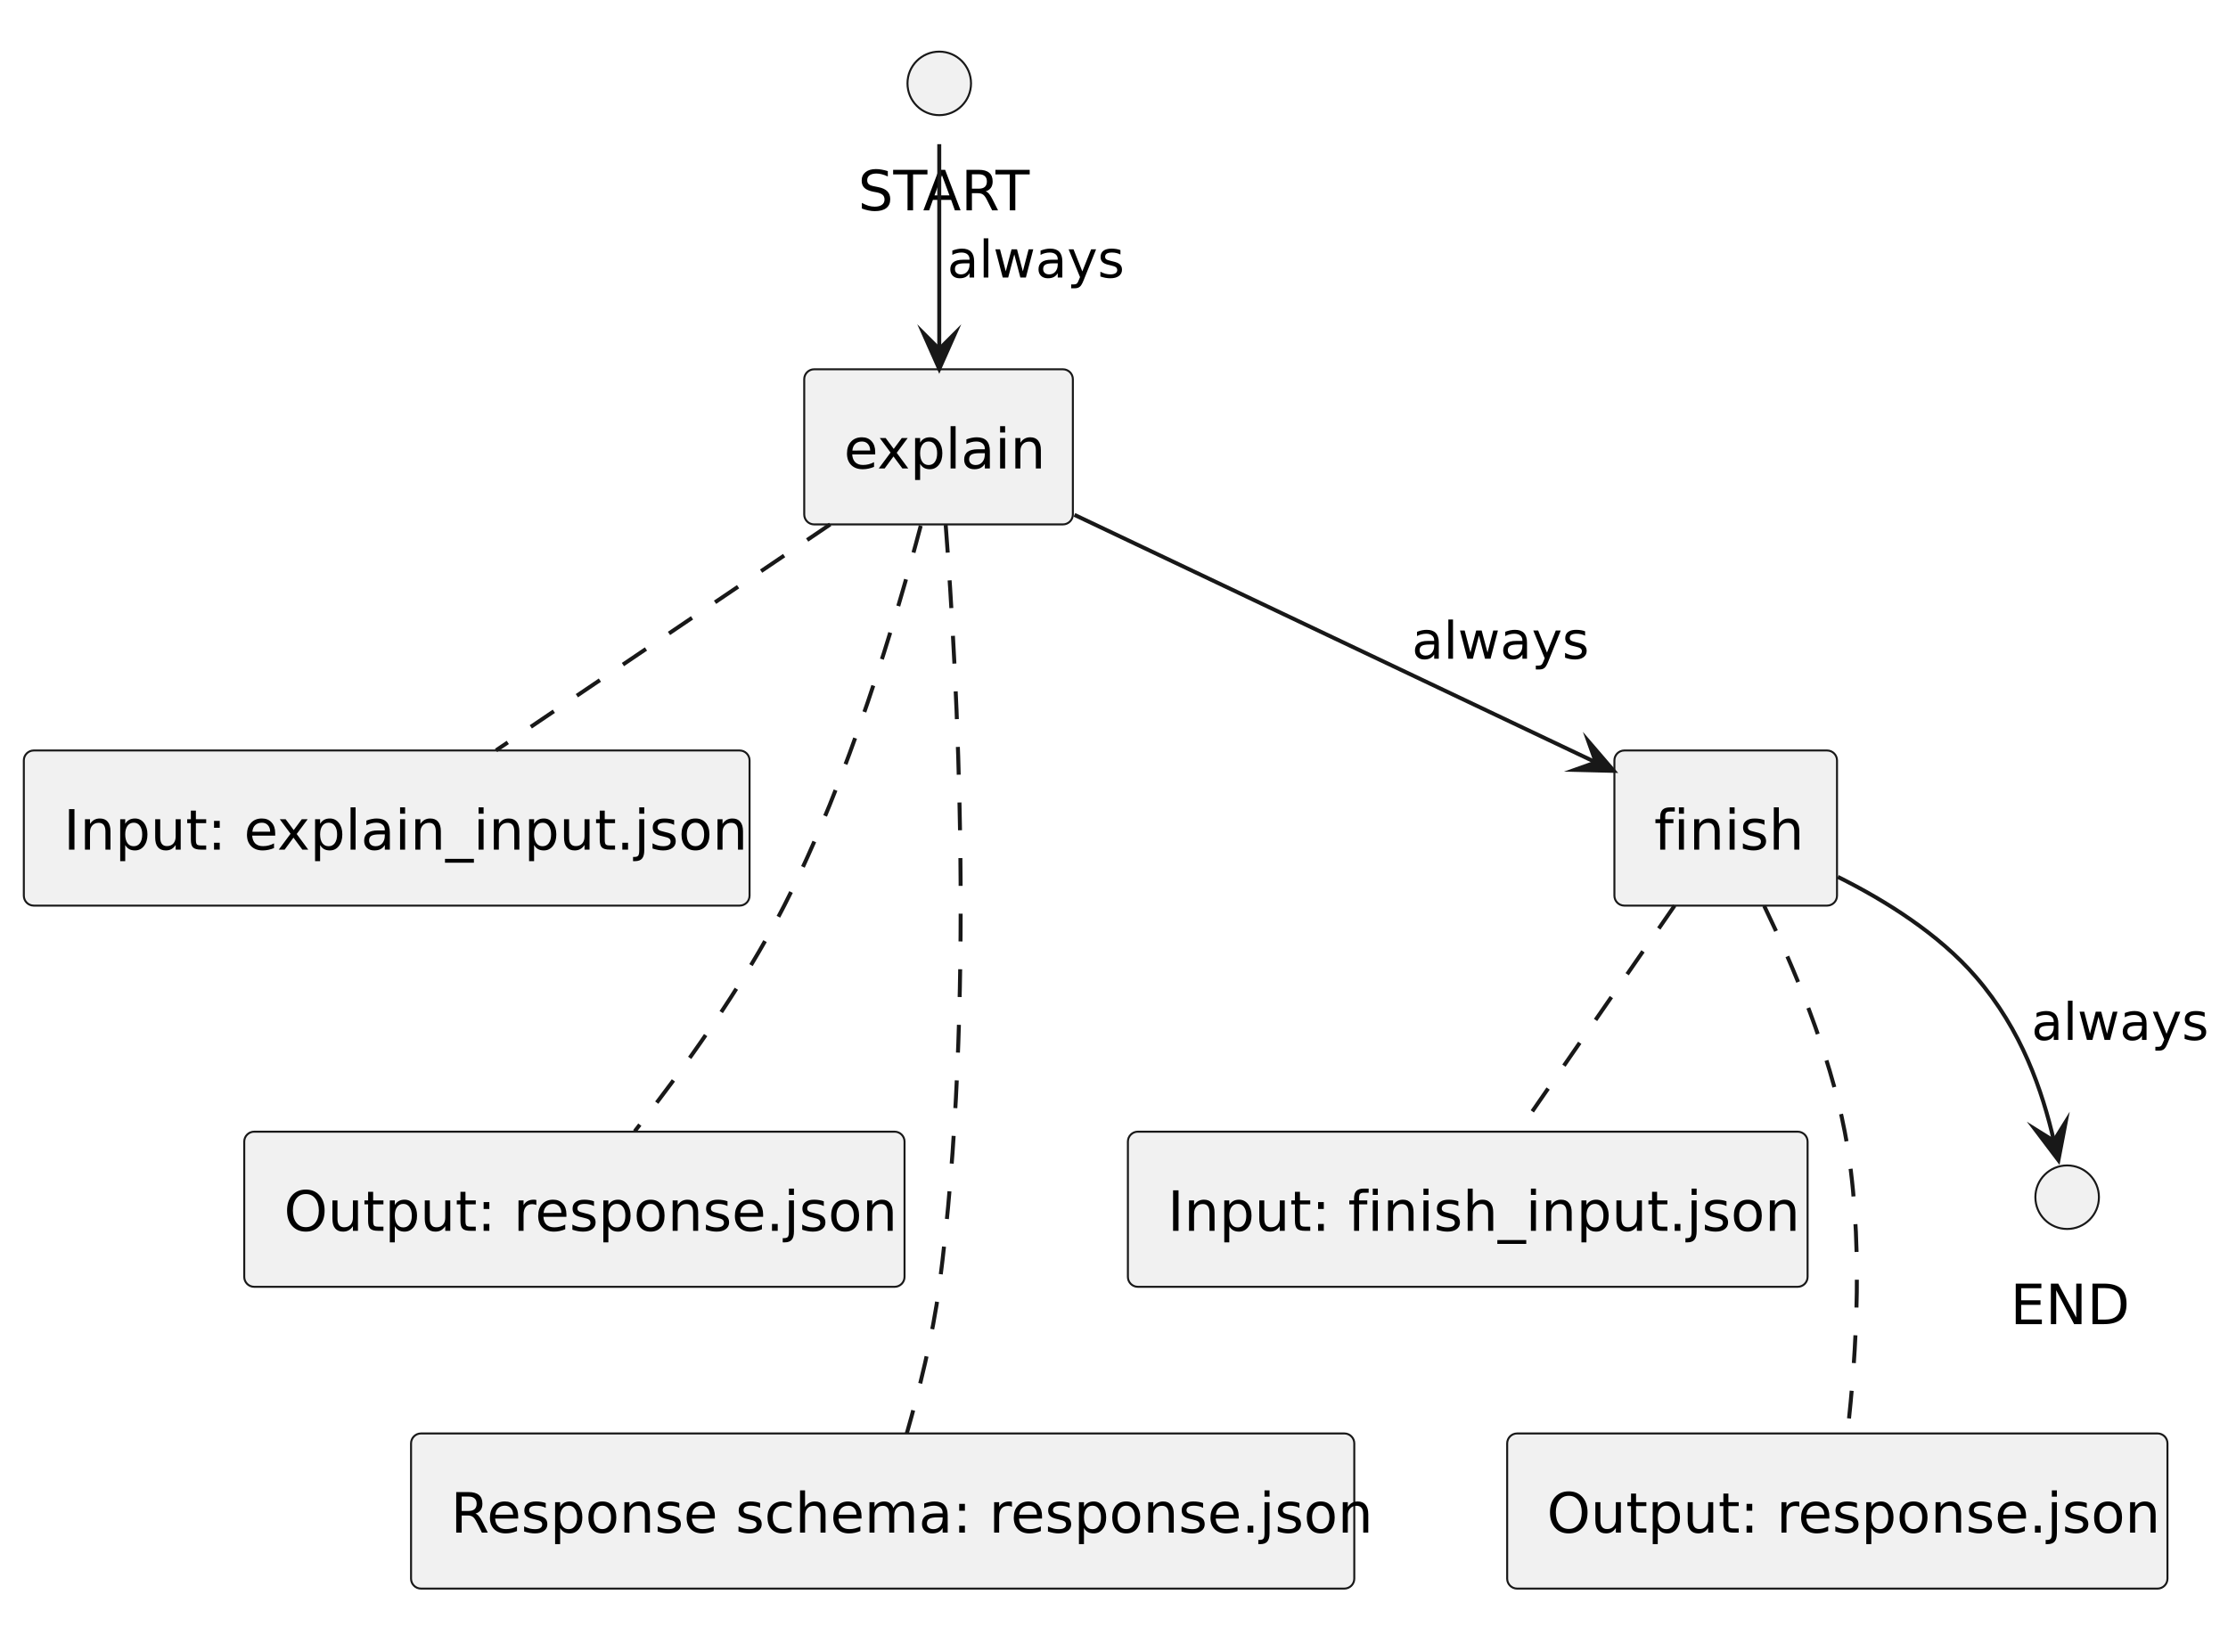
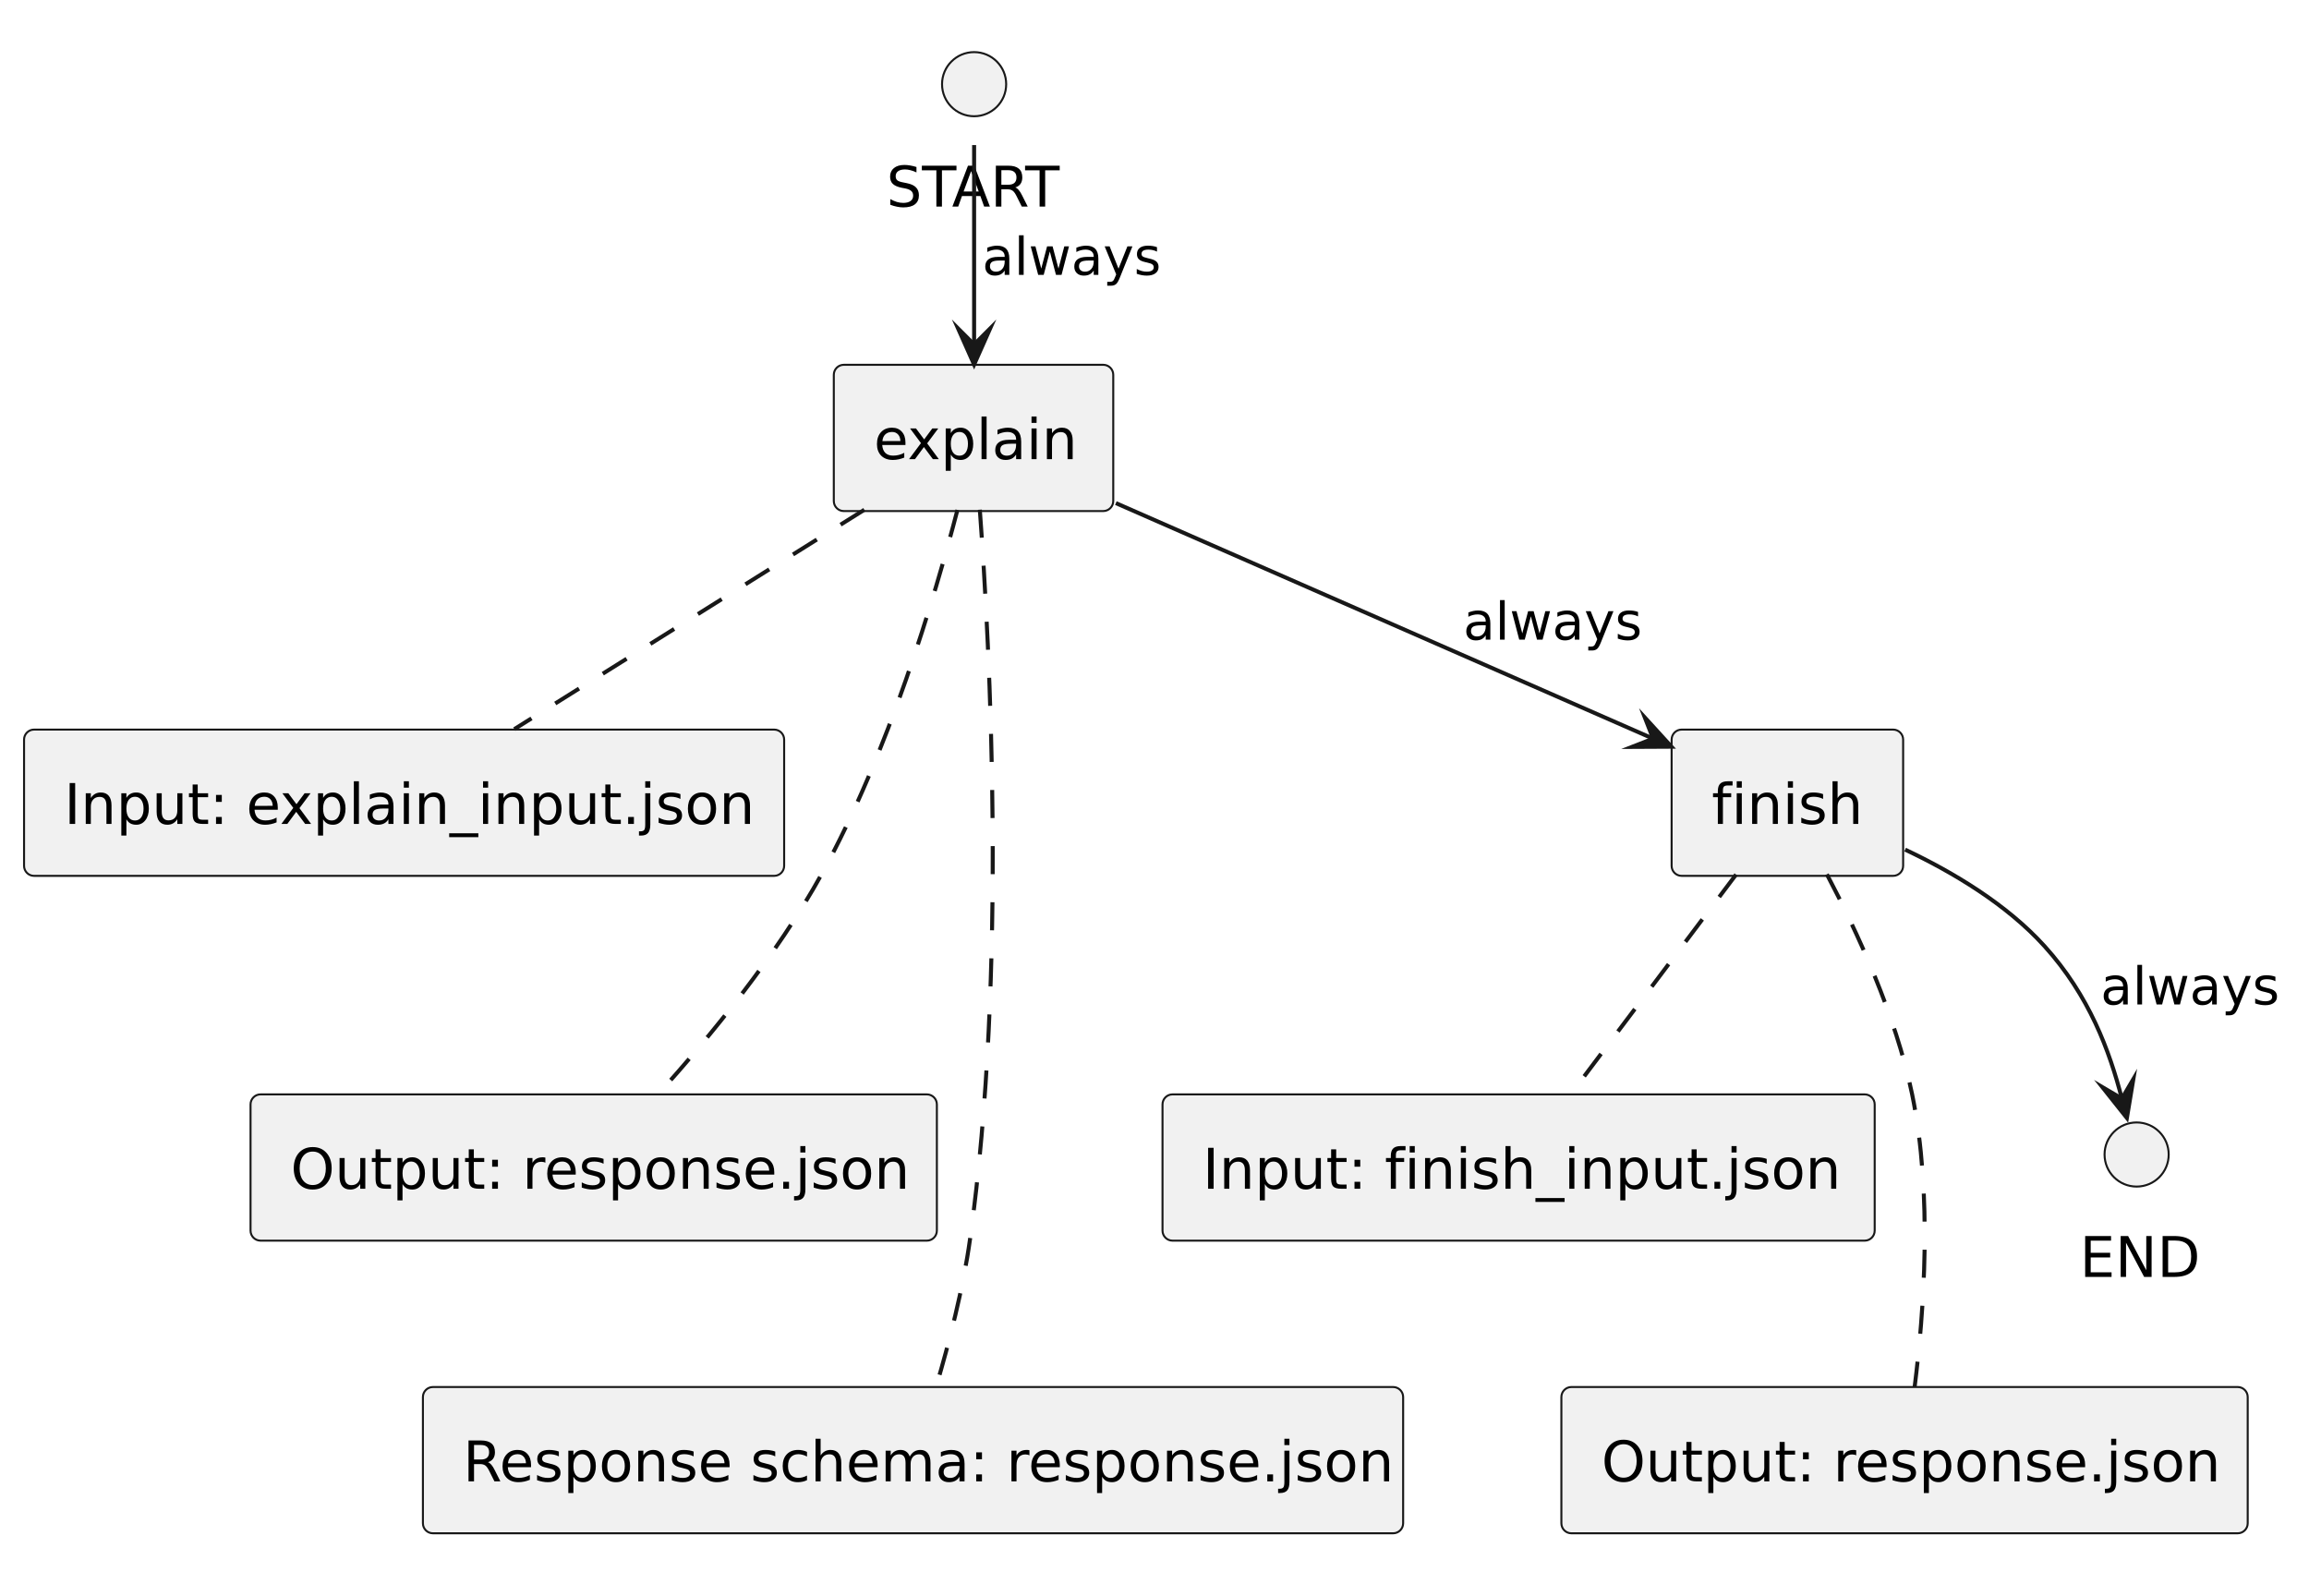
- <svg xmlns="http://www.w3.org/2000/svg" xmlns:xlink="http://www.w3.org/1999/xlink" version="1.1" data-diagram-type="DESCRIPTION" style="width:561px;height:416px;background:#FFFFFF;" width="561px" height="416px" viewBox="0 0 561 416" zoomAndPan="magnify" preserveAspectRatio="none" contentStyleType="text/css">
+ <svg xmlns="http://www.w3.org/2000/svg" xmlns:xlink="http://www.w3.org/1999/xlink" version="1.1" data-diagram-type="DESCRIPTION" style="width:576px;height:398px;background:#FFFFFF;" width="576px" height="398px" viewBox="0 0 576 398" zoomAndPan="magnify" preserveAspectRatio="none" contentStyleType="text/css">
  <defs />
  <g font-family="DejaVu Sans, Liberation Sans, Arial, sans-serif" lengthAdjust="spacing">
    <g class="entity" data-qualified-name="n0" id="ent0001" data-source-line="5">
      <a target="_top" href="//github.com/gorban/api-agent/blob/_____switch_branch_____/tests/e2e/fixtures/node_summary/explain.md.html" xlink:href="//github.com/gorban/api-agent/blob/_____switch_branch_____/tests/e2e/fixtures/node_summary/explain.md.html" xlink:type="simple" xlink:actuate="onRequest" xlink:show="new" title="//github.com/gorban/api-agent/blob/_____switch_branch_____/tests/e2e/fixtures/node_summary/explain.md.html" xlink:title="//github.com/gorban/api-agent/blob/_____switch_branch_____/tests/e2e/fixtures/node_summary/explain.md.html">
-         <rect x="202.5" y="93" width="67.642" height="39.068" fill="#F1F1F1" style="stroke:#181818;stroke-width:0.5;" rx="2.5" ry="2.5" />
-         <text x="212.5" y="117.966" fill="#000" font-size="14" textLength="47.642">explain</text>
+         <rect x="208" y="91" width="69.711" height="36.488" fill="#F1F1F1" style="stroke:#181818;stroke-width:0.5;" rx="2.5" ry="2.5" />
+         <text x="218" y="114.535" fill="#000" font-size="14" textLength="49.711">explain</text>
      </a>
    </g>
    <g class="entity" data-qualified-name="ref0" id="ent0002" data-source-line="6">
      <a target="_top" href="//github.com/gorban/api-agent/blob/_____switch_branch_____/tests/e2e/fixtures/node_summary/explain_input.json" xlink:href="//github.com/gorban/api-agent/blob/_____switch_branch_____/tests/e2e/fixtures/node_summary/explain_input.json" xlink:type="simple" xlink:actuate="onRequest" xlink:show="new" title="//github.com/gorban/api-agent/blob/_____switch_branch_____/tests/e2e/fixtures/node_summary/explain_input.json" xlink:title="//github.com/gorban/api-agent/blob/_____switch_branch_____/tests/e2e/fixtures/node_summary/explain_input.json">
-         <rect x="6" y="189" width="182.735" height="39.068" fill="#F1F1F1" style="stroke:#181818;stroke-width:0.5;" rx="2.5" ry="2.5" />
-         <text x="16" y="213.966" fill="#000" font-size="14" textLength="162.735">Input: explain_input.json</text>
+         <rect x="6" y="182" width="189.613" height="36.488" fill="#F1F1F1" style="stroke:#181818;stroke-width:0.5;" rx="2.5" ry="2.5" />
+         <text x="16" y="205.535" fill="#000" font-size="14" textLength="169.613">Input: explain_input.json</text>
      </a>
    </g>
    <g class="entity" data-qualified-name="ref1" id="ent0004" data-source-line="8">
      <a target="_top" href="//github.com/gorban/api-agent/blob/_____switch_branch_____/tests/e2e/fixtures/node_summary/response.json" xlink:href="//github.com/gorban/api-agent/blob/_____switch_branch_____/tests/e2e/fixtures/node_summary/response.json" xlink:type="simple" xlink:actuate="onRequest" xlink:show="new" title="//github.com/gorban/api-agent/blob/_____switch_branch_____/tests/e2e/fixtures/node_summary/response.json" xlink:title="//github.com/gorban/api-agent/blob/_____switch_branch_____/tests/e2e/fixtures/node_summary/response.json">
-         <rect x="61.5" y="285" width="166.257" height="39.068" fill="#F1F1F1" style="stroke:#181818;stroke-width:0.5;" rx="2.5" ry="2.5" />
-         <text x="71.5" y="309.966" fill="#000" font-size="14" textLength="146.257">Output: response.json</text>
+         <rect x="62.5" y="273" width="171.211" height="36.488" fill="#F1F1F1" style="stroke:#181818;stroke-width:0.5;" rx="2.5" ry="2.5" />
+         <text x="72.5" y="296.535" fill="#000" font-size="14" textLength="151.211">Output: response.json</text>
      </a>
    </g>
    <g class="entity" data-qualified-name="ref2" id="ent0007" data-source-line="11">
      <a target="_top" href="//github.com/gorban/api-agent/blob/_____switch_branch_____/tests/e2e/fixtures/node_summary/response.json" xlink:href="//github.com/gorban/api-agent/blob/_____switch_branch_____/tests/e2e/fixtures/node_summary/response.json" xlink:type="simple" xlink:actuate="onRequest" xlink:show="new" title="//github.com/gorban/api-agent/blob/_____switch_branch_____/tests/e2e/fixtures/node_summary/response.json" xlink:title="//github.com/gorban/api-agent/blob/_____switch_branch_____/tests/e2e/fixtures/node_summary/response.json">
-         <rect x="103.5" y="361" width="237.503" height="39.068" fill="#F1F1F1" style="stroke:#181818;stroke-width:0.5;" rx="2.5" ry="2.5" />
-         <text x="113.5" y="385.966" fill="#000" font-size="14" textLength="217.503">Response schema: response.json</text>
+         <rect x="105.5" y="346" width="244.526" height="36.488" fill="#F1F1F1" style="stroke:#181818;stroke-width:0.5;" rx="2.5" ry="2.5" />
+         <text x="115.5" y="369.535" fill="#000" font-size="14" textLength="224.526">Response schema: response.json</text>
      </a>
    </g>
    <g class="entity" data-qualified-name="n1" id="ent0010" data-source-line="14">
      <a target="_top" href="//github.com/gorban/api-agent/blob/_____switch_branch_____/tests/e2e/fixtures/node_summary/finish.md.html" xlink:href="//github.com/gorban/api-agent/blob/_____switch_branch_____/tests/e2e/fixtures/node_summary/finish.md.html" xlink:type="simple" xlink:actuate="onRequest" xlink:show="new" title="//github.com/gorban/api-agent/blob/_____switch_branch_____/tests/e2e/fixtures/node_summary/finish.md.html" xlink:title="//github.com/gorban/api-agent/blob/_____switch_branch_____/tests/e2e/fixtures/node_summary/finish.md.html">
-         <rect x="406.5" y="189" width="56.05" height="39.068" fill="#F1F1F1" style="stroke:#181818;stroke-width:0.5;" rx="2.5" ry="2.5" />
-         <text x="416.5" y="213.966" fill="#000" font-size="14" textLength="36.05">finish</text>
+         <rect x="417" y="182" width="57.755" height="36.488" fill="#F1F1F1" style="stroke:#181818;stroke-width:0.5;" rx="2.5" ry="2.5" />
+         <text x="427" y="205.535" fill="#000" font-size="14" textLength="37.755">finish</text>
      </a>
    </g>
    <g class="entity" data-qualified-name="ref3" id="ent0011" data-source-line="15">
      <a target="_top" href="//github.com/gorban/api-agent/blob/_____switch_branch_____/tests/e2e/fixtures/node_summary/finish_input.json" xlink:href="//github.com/gorban/api-agent/blob/_____switch_branch_____/tests/e2e/fixtures/node_summary/finish_input.json" xlink:type="simple" xlink:actuate="onRequest" xlink:show="new" title="//github.com/gorban/api-agent/blob/_____switch_branch_____/tests/e2e/fixtures/node_summary/finish_input.json" xlink:title="//github.com/gorban/api-agent/blob/_____switch_branch_____/tests/e2e/fixtures/node_summary/finish_input.json">
-         <rect x="284" y="285" width="171.143" height="39.068" fill="#F1F1F1" style="stroke:#181818;stroke-width:0.5;" rx="2.5" ry="2.5" />
-         <text x="294" y="309.966" fill="#000" font-size="14" textLength="151.143">Input: finish_input.json</text>
+         <rect x="290" y="273" width="177.657" height="36.488" fill="#F1F1F1" style="stroke:#181818;stroke-width:0.5;" rx="2.5" ry="2.5" />
+         <text x="300" y="296.535" fill="#000" font-size="14" textLength="157.657">Input: finish_input.json</text>
      </a>
    </g>
    <g class="entity" data-qualified-name="ref4" id="ent0013" data-source-line="17">
      <a target="_top" href="//github.com/gorban/api-agent/blob/_____switch_branch_____/tests/e2e/fixtures/node_summary/response.json" xlink:href="//github.com/gorban/api-agent/blob/_____switch_branch_____/tests/e2e/fixtures/node_summary/response.json" xlink:type="simple" xlink:actuate="onRequest" xlink:show="new" title="//github.com/gorban/api-agent/blob/_____switch_branch_____/tests/e2e/fixtures/node_summary/response.json" xlink:title="//github.com/gorban/api-agent/blob/_____switch_branch_____/tests/e2e/fixtures/node_summary/response.json">
-         <rect x="379.5" y="361" width="166.257" height="39.068" fill="#F1F1F1" style="stroke:#181818;stroke-width:0.5;" rx="2.5" ry="2.5" />
-         <text x="389.5" y="385.966" fill="#000" font-size="14" textLength="146.257">Output: response.json</text>
+         <rect x="389.5" y="346" width="171.211" height="36.488" fill="#F1F1F1" style="stroke:#181818;stroke-width:0.5;" rx="2.5" ry="2.5" />
+         <text x="399.5" y="369.535" fill="#000" font-size="14" textLength="151.211">Output: response.json</text>
      </a>
    </g>
    <g class="entity" data-qualified-name="start" id="ent0016" data-source-line="20">
-       <ellipse cx="236.5" cy="21" rx="8" ry="8" fill="#F1F1F1" style="stroke:#181818;stroke-width:0.5;" />
-       <text x="216.046" y="52.966" fill="#000" font-size="14" textLength="40.908">START</text>
+       <ellipse cx="243" cy="21" rx="8" ry="8" fill="#F1F1F1" style="stroke:#181818;stroke-width:0.5;" />
+       <text x="221.122" y="51.535" fill="#000" font-size="14" textLength="43.757">START</text>
    </g>
    <g class="entity" data-qualified-name="end" id="ent0019" data-source-line="23">
-       <ellipse cx="520.5" cy="301.5" rx="8" ry="8" fill="#F1F1F1" style="stroke:#181818;stroke-width:0.5;" />
-       <text x="506.178" y="333.466" fill="#000" font-size="14" textLength="28.644">END</text>
+       <ellipse cx="533" cy="288" rx="8" ry="8" fill="#F1F1F1" style="stroke:#181818;stroke-width:0.5;" />
+       <text x="518.792" y="318.535" fill="#000" font-size="14" textLength="28.417">END</text>
    </g>
    <g class="link" data-entity-1="ent0001" data-entity-2="ent0002" id="lnk3" data-link-type="association">
-       <path d="M209.038,132.071 C184.669,148.551 149.256,172.499 124.905,188.967" style="stroke:#181818;stroke-width:1;stroke-dasharray:7,7;" fill="none" />
+       <path d="M215.621,127.16 C190.476,142.92 153.413,166.149 128.295,181.893" style="stroke:#181818;stroke-width:1;stroke-dasharray:7,7;" fill="none" />
    </g>
    <g class="link" data-entity-1="ent0001" data-entity-2="ent0004" id="lnk5" data-link-type="association">
-       <path d="M231.837,132.399 C225.704,155.653 213.769,195.987 197.5,228 C186.98,248.702 171.374,270.174 159.818,284.902" style="stroke:#181818;stroke-width:1;stroke-dasharray:7,7;" fill="none" />
+       <path d="M238.843,127.201 C233.122,149.153 221.606,187.889 205,218 C193.759,238.383 176.8,258.935 164.302,272.834" style="stroke:#181818;stroke-width:1;stroke-dasharray:7,7;" fill="none" />
    </g>
    <g class="link" data-entity-1="ent0001" data-entity-2="ent0007" id="lnk8" data-link-type="association">
-       <path d="M238.118,132.19 C240.955,169.063 245.697,253.701 236.5,324 C234.863,336.514 231.405,350.27 228.335,360.957" style="stroke:#181818;stroke-width:1;stroke-dasharray:7,7;" fill="none" />
+       <path d="M244.426,127.144 C246.971,161.732 251.213,242.262 242,309 C240.278,321.472 236.695,335.202 233.585,345.697" style="stroke:#181818;stroke-width:1;stroke-dasharray:7,7;" fill="none" />
    </g>
    <g class="link" data-entity-1="ent0010" data-entity-2="ent0011" id="lnk12" data-link-type="association">
-       <path d="M421.658,228.071 C410.263,244.551 393.703,268.499 382.315,284.967" style="stroke:#181818;stroke-width:1;stroke-dasharray:7,7;" fill="none" />
+       <path d="M433.082,218.16 C421.218,233.92 403.73,257.149 391.879,272.893" style="stroke:#181818;stroke-width:1;stroke-dasharray:7,7;" fill="none" />
    </g>
    <g class="link" data-entity-1="ent0010" data-entity-2="ent0013" id="lnk14" data-link-type="association">
-       <path d="M444.213,228.137 C451.416,243.062 460.629,264.775 464.5,285 C469.467,310.949 467.395,341.636 465.174,360.838" style="stroke:#181818;stroke-width:1;stroke-dasharray:7,7;" fill="none" />
+       <path d="M455.726,218.098 C463.208,232.291 472.934,253.273 477,273 C482.143,297.95 479.926,327.615 477.636,345.875" style="stroke:#181818;stroke-width:1;stroke-dasharray:7,7;" fill="none" />
    </g>
    <g class="link" data-entity-1="ent0016" data-entity-2="ent0001" id="lnk17" data-link-type="dependency">
-       <polygon points="236.5,92.914,240.5,83.914,236.5,87.914,232.5,83.914,236.5,92.914" fill="#181818" style="stroke:#181818;stroke-width:1;stroke-linejoin:miter;stroke-miterlimit:10;" />
-       <path d="M236.5,36.308 C236.5,50.688 236.5,70.711 236.5,87.914" style="stroke:#181818;stroke-width:1;" fill="none" />
-       <text x="238.5" y="69.897" fill="#000" font-size="13" textLength="41.015">always</text>
+       <polygon points="243,90.945,247,81.945,243,85.945,239,81.945,243,90.945" fill="#181818" style="stroke:#181818;stroke-width:1;stroke-linejoin:miter;stroke-miterlimit:10;" />
+       <path d="M243,36.194 C243,50.265 243,69.557 243,85.945" style="stroke:#181818;stroke-width:1;" fill="none" />
+       <text x="245" y="68.568" fill="#000" font-size="13" textLength="41.552">always</text>
    </g>
    <g class="link" data-entity-1="ent0001" data-entity-2="ent0010" id="lnk18" data-link-type="dependency">
-       <polygon points="406.344,194.133,399.929,186.66,401.827,191.989,396.498,193.887,406.344,194.133" fill="#181818" style="stroke:#181818;stroke-width:1;stroke-linejoin:miter;stroke-miterlimit:10;" />
-       <path d="M270.537,129.659 C308.905,147.874 366.061,175.009 401.827,191.989" style="stroke:#181818;stroke-width:1;" fill="none" />
-       <text x="355.5" y="165.897" fill="#000" font-size="13" textLength="41.015">always</text>
+       <polygon points="416.956,186.266,410.319,178.989,412.376,184.259,407.107,186.316,416.956,186.266" fill="#181818" style="stroke:#181818;stroke-width:1;stroke-linejoin:miter;stroke-miterlimit:10;" />
+       <path d="M278.36,125.503 C317.664,142.734 375.825,168.234 412.376,184.259" style="stroke:#181818;stroke-width:1;" fill="none" />
+       <text x="365" y="159.568" fill="#000" font-size="13" textLength="41.552">always</text>
    </g>
    <g class="link" data-entity-1="ent0010" data-entity-2="ent0019" id="lnk20" data-link-type="dependency">
-       <polygon points="518.3,292.182,520.15,282.508,517.164,287.313,512.36,284.326,518.3,292.182" fill="#181818" style="stroke:#181818;stroke-width:1;stroke-linejoin:miter;stroke-miterlimit:10;" />
-       <path d="M462.765,220.83 C474.786,226.819 488.156,235.197 497.5,246 C509.176,259.499 514.244,274.799 517.164,287.313" style="stroke:#181818;stroke-width:1;" fill="none" />
-       <text x="511.5" y="261.897" fill="#000" font-size="13" textLength="41.015">always</text>
+       <polygon points="530.573,278.887,532.187,269.171,529.318,274.047,524.443,271.179,530.573,278.887" fill="#181818" style="stroke:#181818;stroke-width:1;stroke-linejoin:miter;stroke-miterlimit:10;" />
+       <path d="M475.25,211.943 C487.272,217.623 500.558,225.586 510,236 C521.225,248.38 526.253,262.22 529.318,274.047" style="stroke:#181818;stroke-width:1;" fill="none" />
+       <text x="524" y="250.568" fill="#000" font-size="13" textLength="41.552">always</text>
    </g>
  </g>
</svg>
